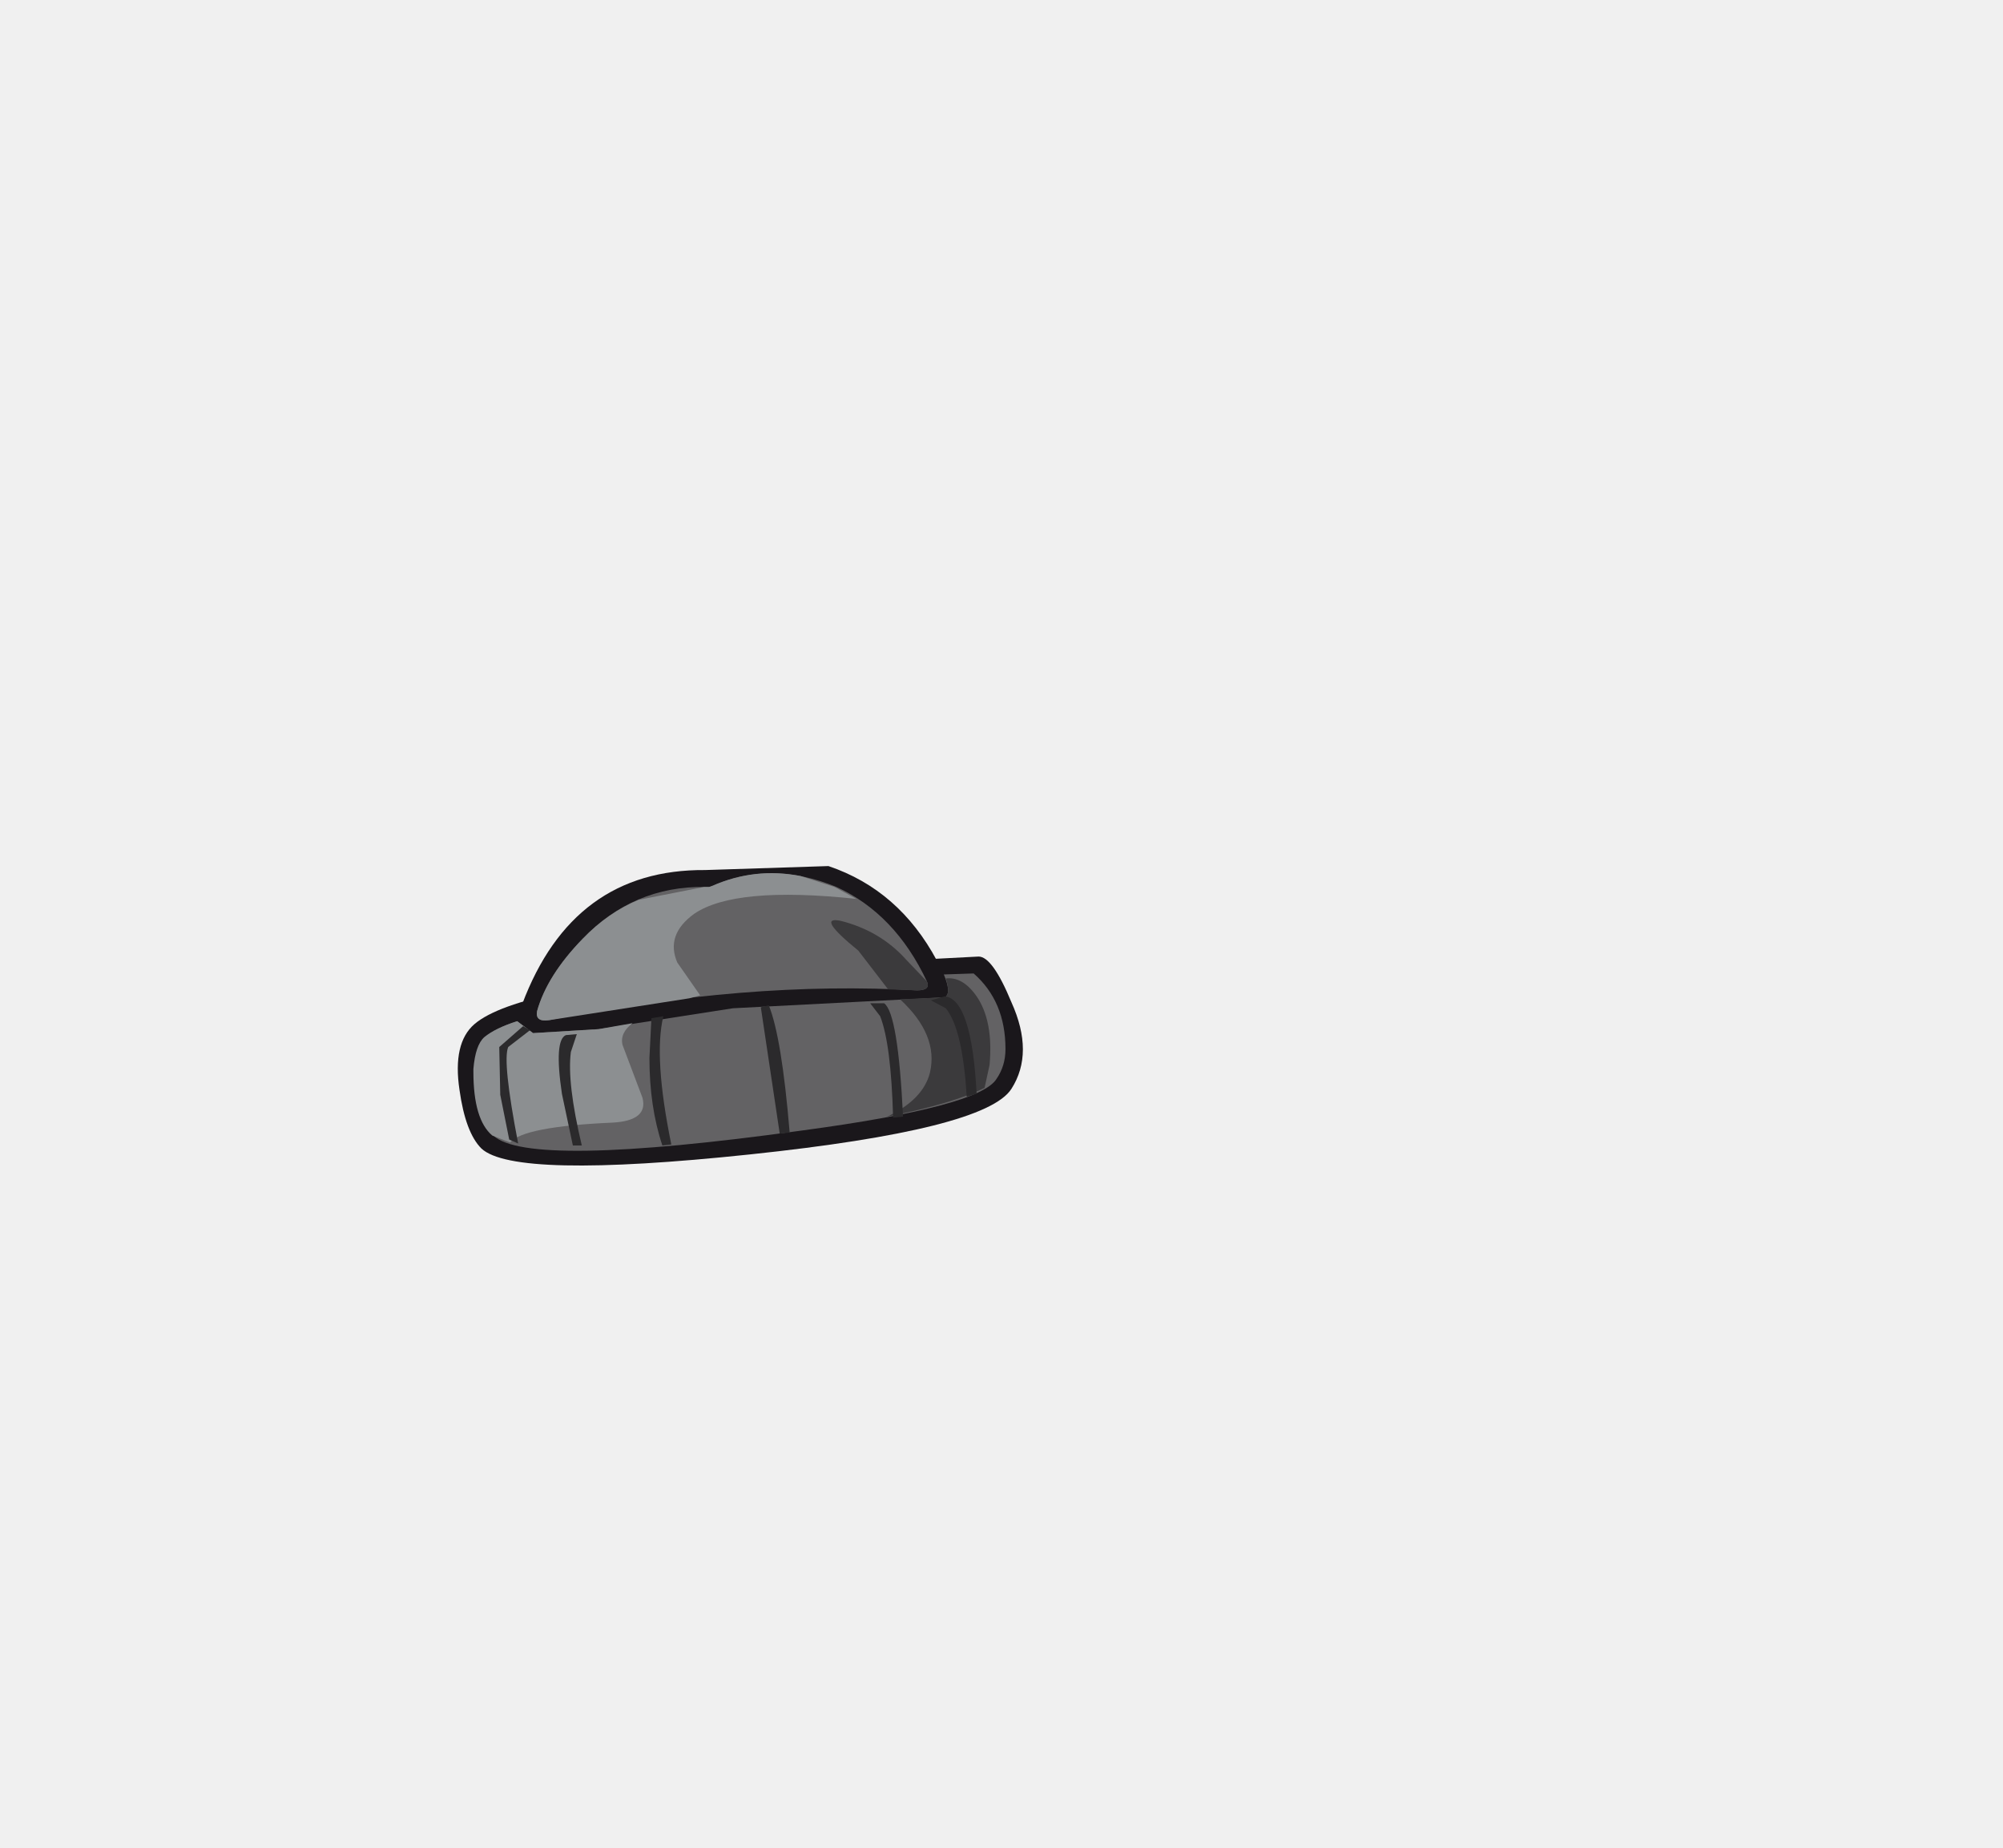
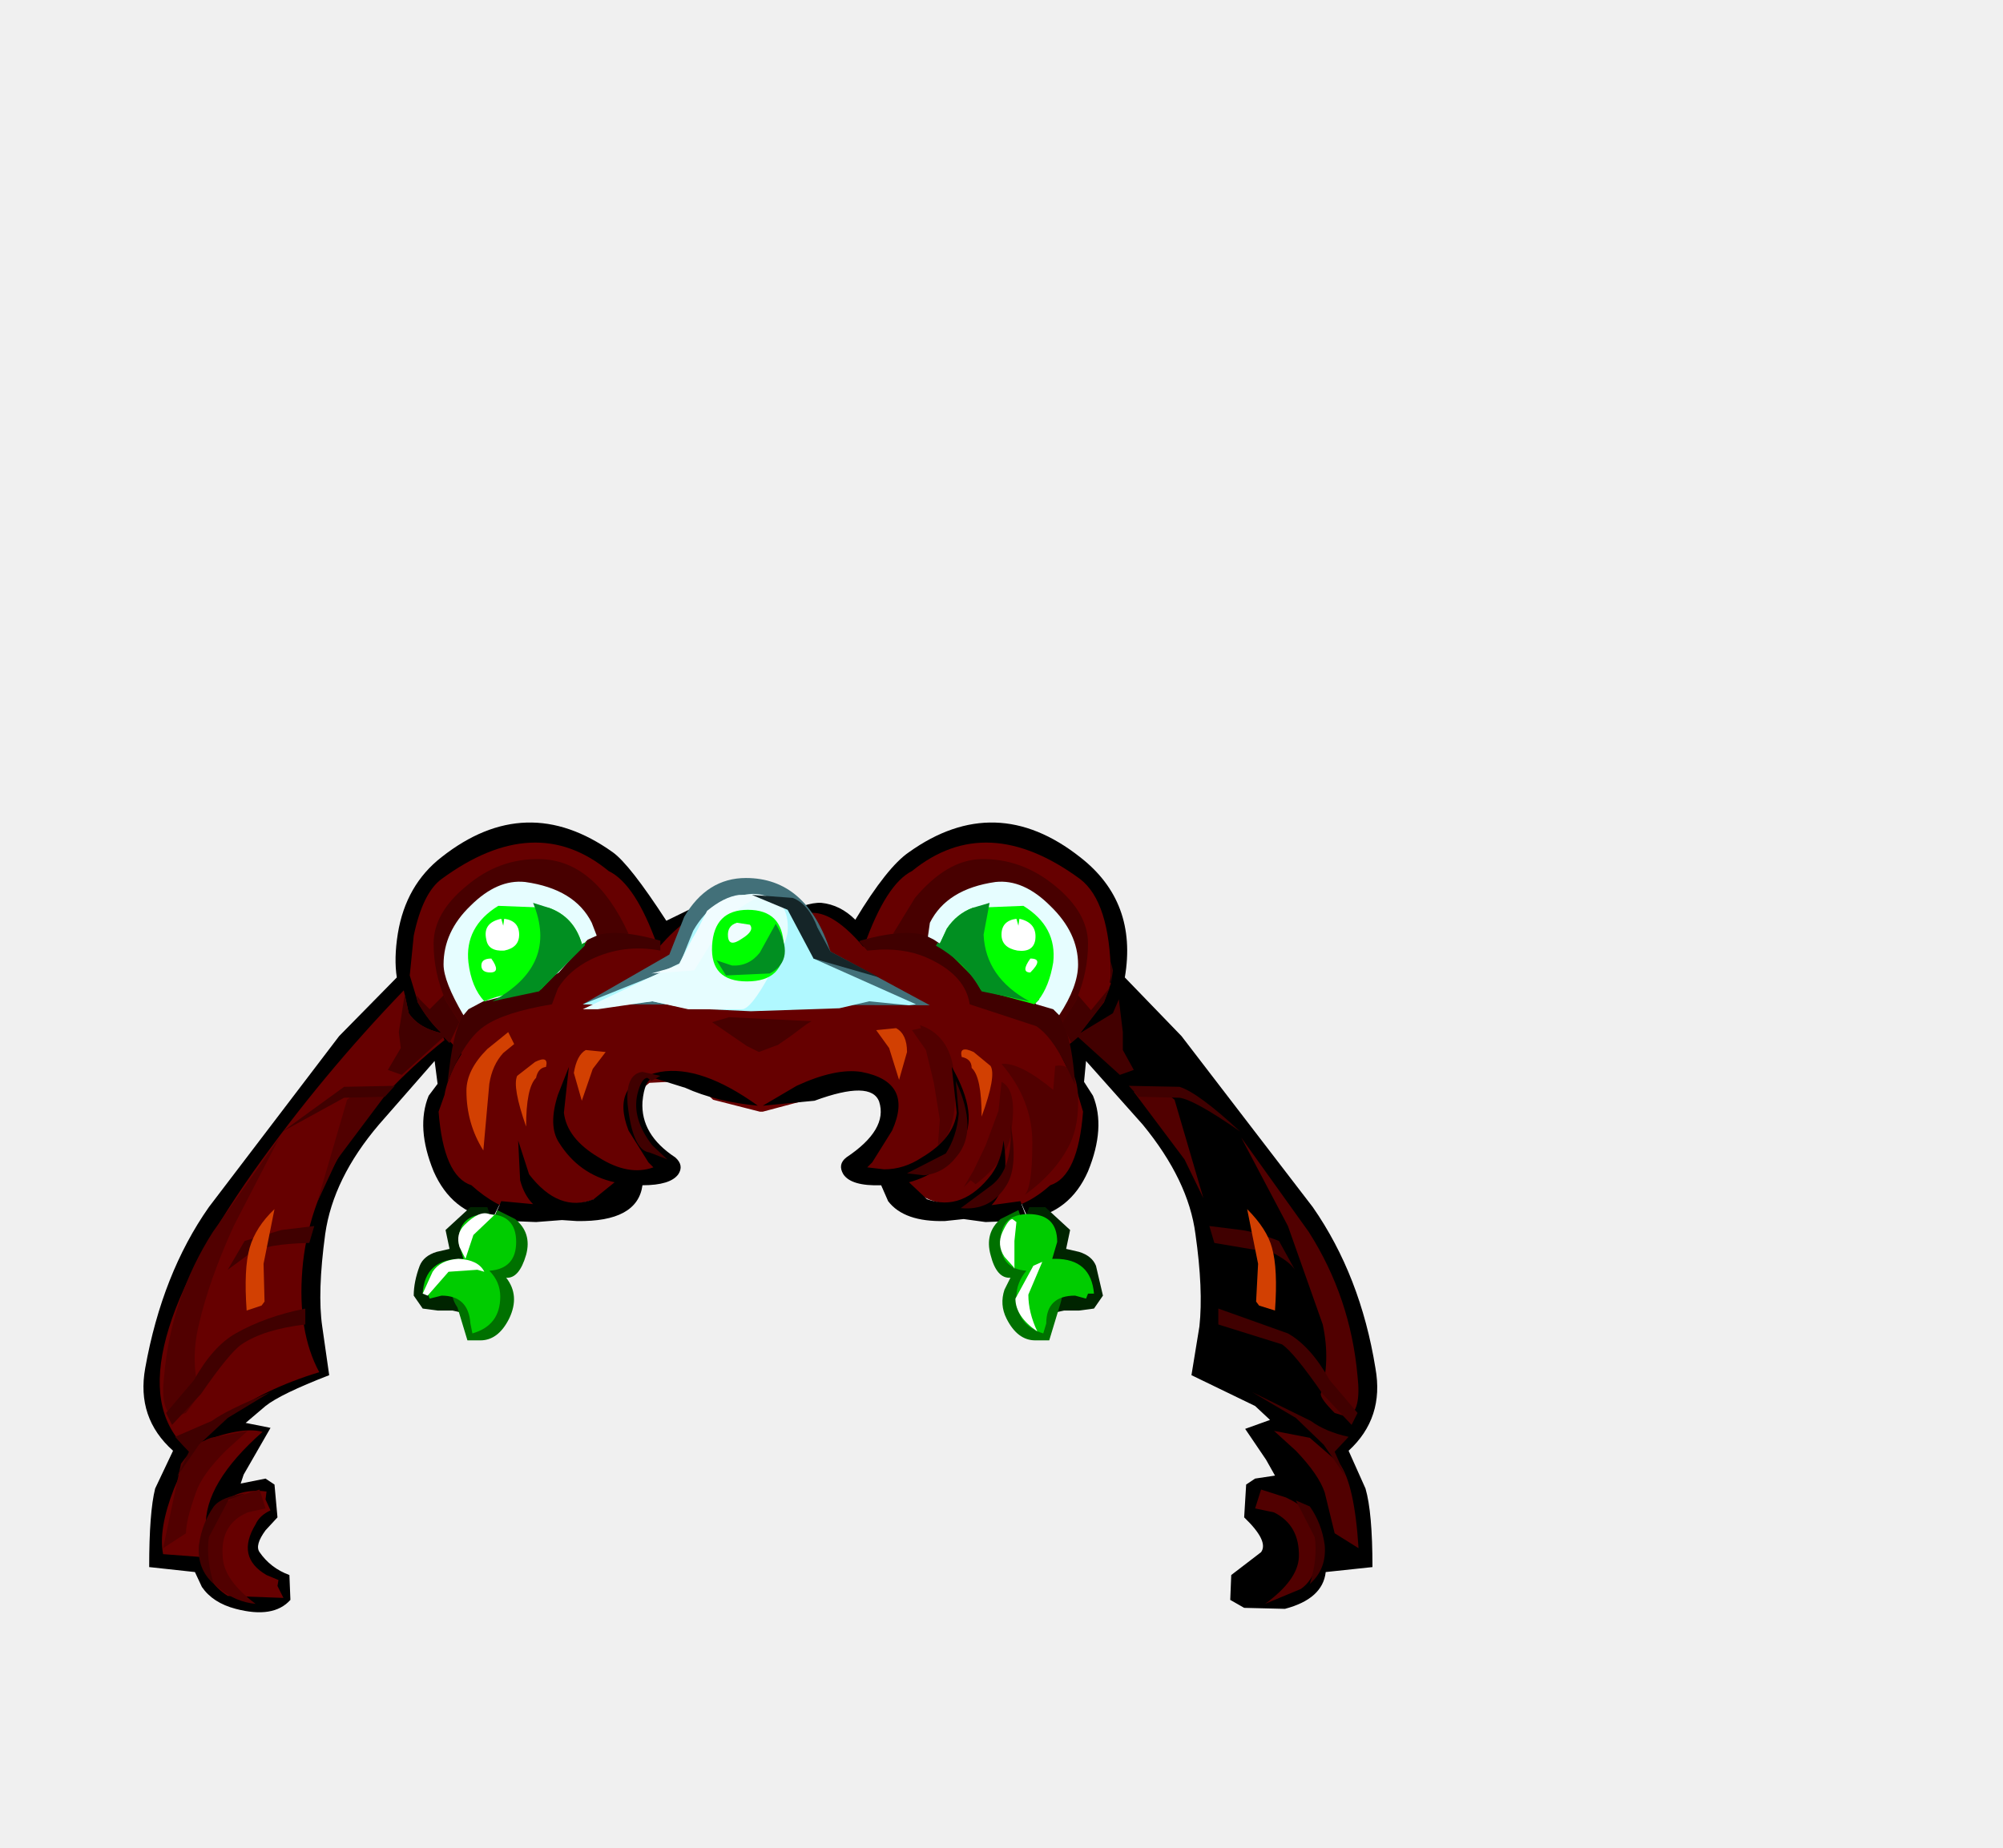
<svg xmlns="http://www.w3.org/2000/svg" xmlns:xlink="http://www.w3.org/1999/xlink" height="92.9" width="100.7">
  <g transform="translate(38.65 49.75)">
-     <use height="15.05" transform="translate(-15.65 -6.2)" width="28.4" xlink:href="#a" />
-     <use height="13.95" transform="translate(-14.75 -5.85)" width="26.65" xlink:href="#b" />
-     <use height="13.55" transform="translate(-14.85 -5.85)" width="19.25" xlink:href="#c" />
-     <use height="9.9" transform="translate(3.15 -3.5)" width="8" xlink:href="#d" />
-     <use height="7.5" transform="translate(-13.55 .35)" width="24" xlink:href="#e" />
+     <use height="39.7" transform="translate(-31.45 -8.4)" width="62.05" xlink:href="#a" />
+     <use height="5.35" transform="translate(-17.85 10.95)" width="34.65" xlink:href="#b" />
+     <use height="38" transform="translate(-30.6 -7.4)" width="60.4" xlink:href="#c" />
+     <use height="29.1" transform="translate(-30.45 1.8)" width="60.1" xlink:href="#d" />
+     <use height="7.8" transform="translate(-13.8 3.9)" width="26.75" xlink:href="#e" />
+     <use height="6.4" transform="translate(-9.35 -5.6)" width="17.45" xlink:href="#f" />
+     <use height="5.85" transform="translate(-9.35 -4.75)" width="16.75" xlink:href="#g" />
+     <use height="5.8" transform="translate(-9.35 -4.8)" width="10.3" xlink:href="#h" />
+     <use height="9.7" transform="translate(-16.85 -6.55)" width="32.9" xlink:href="#i" />
+     <use height="6.55" transform="translate(-15.9 11.1)" width="30.65" xlink:href="#j" />
+     <use height="6" transform="translate(-17.4 11.3)" width="33.75" xlink:href="#k" />
+     <use height="5.95" transform="translate(-17.4 11.25)" width="31.15" xlink:href="#l" />
+     <use height="32.75" transform="translate(-30.3 -2.85)" width="59.9" xlink:href="#m" />
+     <use height="14.2" transform="translate(-26.3 1.95)" width="51.8" xlink:href="#n" />
+     <use height="3.95" transform="translate(-5.9 -4.75)" width="5.6" xlink:href="#o" />
+     <use height="6.7" transform="translate(-16.35 -5.4)" width="31.9" xlink:href="#p" />
+     <use height="4.95" transform="translate(-15.1 -4.2)" width="29.4" xlink:href="#q" />
+     <use height="5.7" transform="translate(-19.15 -1.4)" width="37.5" xlink:href="#r" />
+     <use height="4.95" transform="translate(-13.9 -4.35)" width="27" xlink:href="#s" />
+     <use height="2.7" transform="translate(-14.45 -3.55)" width="27.95" xlink:href="#t" />
+     <use height="4.15" transform="translate(-.85 -4.75)" width="6.4" xlink:href="#u" />
  </g>
  <defs>
-     <use height="15.05" width="28.4" xlink:href="#f" id="a" />
-     <use height="13.95" width="26.65" xlink:href="#g" id="b" />
-     <use height="13.55" width="19.25" xlink:href="#h" id="c" />
-     <use height="9.9" width="8" xlink:href="#i" id="d" />
-     <use height="7.5" width="24" xlink:href="#j" id="e" />
-     <g id="f" fill="#1a171b" fill-rule="evenodd">
-       <path d="M9.9-2.5q.85 1.6.4 1.85L-.35-.1-7.1.95l-3.3.2-.9-.8.35-.65q2.55-6.8 9.2-6.75l6.2-.2Q8-6.05 9.9-2.5" transform="translate(14.2 7.25)" />
-       <path d="M.45-2.1 12-2.7q.7 0 1.65 2.3 1.15 2.55 0 4.35Q12.35 6 .5 7.25t-13.5-.3q-.8-.8-1.1-2.95-.35-2.35.75-3.3 2.2-1.9 13.8-2.8" transform="translate(14.2 7.25)" />
+     <use height="39.7" width="62.05" xlink:href="#v" id="a" />
+     <use height="5.35" width="34.65" xlink:href="#w" id="b" />
+     <use height="38" width="60.4" xlink:href="#x" id="c" />
+     <use height="29.1" width="60.1" xlink:href="#y" id="d" />
+     <use height="7.8" width="26.75" xlink:href="#z" id="e" />
+     <use height="6.4" width="17.45" xlink:href="#A" id="f" />
+     <use height="5.85" width="16.75" xlink:href="#B" id="g" />
+     <use height="5.8" width="10.3" xlink:href="#C" id="h" />
+     <use height="9.7" width="32.9" xlink:href="#D" id="i" />
+     <use height="6.55" width="30.65" xlink:href="#E" id="j" />
+     <use height="6" width="33.75" xlink:href="#F" id="k" />
+     <use height="5.95" width="31.15" xlink:href="#G" id="l" />
+     <use height="32.75" width="59.9" xlink:href="#H" id="m" />
+     <use height="14.2" width="51.8" xlink:href="#I" id="n" />
+     <use height="3.95" width="5.6" xlink:href="#J" id="o" />
+     <use height="6.7" width="31.9" xlink:href="#K" id="p" />
+     <use height="4.95" width="29.4" xlink:href="#L" id="q" />
+     <use height="5.7" width="37.5" xlink:href="#M" id="r" />
+     <use height="4.95" width="27" xlink:href="#N" id="s" />
+     <use height="2.7" width="27.95" xlink:href="#O" id="t" />
+     <use height="4.15" width="6.4" xlink:href="#P" id="u" />
+     <path d="M47.1 1.75Q50 4 49.35 7.8l2.85 2.95 6.6 8.6q2.4 3.45 3.15 8.1.45 2.5-1.35 4.15l.85 1.9q.35 1.2.35 3.95l-2.35.25q-.15 1.35-2.05 1.85l-2.05-.05-.7-.4.05-1.25 1.5-1.15q.4-.55-.85-1.75l.1-1.65.45-.3 1-.15-.45-.8-1.05-1.55 1.25-.45-.75-.7-3.2-1.55.4-2.45q.2-1.85-.2-4.65-.35-2.7-2.65-5.5L47.4 12l-.1 1.05.45.7q.65 1.6-.25 3.8-.9 2.05-3 2.4l-.4-.9-.05-2.3.35-3.95-3.75.5-5.35-6.55-.25-.1v-.1H33.9l-4.3-.75-2.45.2-.25-.1q.45.85-.1.85l-5.4 6.55-3.7-.5.35 3.95-.05 2.3-.45.9q-2.05-.35-2.95-2.4-.9-2.2-.25-3.8l.45-.6-.15-1.15-2.8 3.2q-2.3 2.7-2.7 5.5-.4 2.95-.15 4.65l.35 2.45q-2.45.95-3.2 1.55l-1 .85 1.25.25-1.35 2.35-.15.45L6.15 33l.45.3.15 1.65-.6.65q-.55.75-.3 1.1.55.8 1.5 1.15l.05 1.25q-.85.95-2.75.45-1.15-.3-1.7-1.1l-.35-.75-2.3-.25q0-2.75.3-3.95l.9-1.9Q-.35 29.95.1 27.45q.85-4.75 3.2-8.1l6.55-8.6 2.9-2.95q-.15-.95.05-2.2.4-2.45 2.2-3.85 4.25-3.35 8.6-.25.85.6 2.7 3.45L28.25 4q1.1 0 2.4 1.65l1.25-.85q1.4-.8 2.2-.75.95.1 1.7.85 1.6-2.65 2.7-3.4 4.35-3.1 8.6.25" fill-rule="evenodd" id="v" />
+     <path d="m34.3 2.95.35 1.5-.45.65-.75.1h-.75l-.7.15-.55-2.2L30.7 2l-.15-1 .4-1h.8L33 1.15l-.2.95.65.15q.65.2.85.7M2.85 0h.85l.35 1-.1 1-.75 1.15-.6 2.2-.65-.15H1.2l-.75-.1L0 4.45q0-.7.3-1.5.2-.5.85-.7l.65-.15-.2-.95L2.85 0" fill="#002400" fill-rule="evenodd" id="w" />
+     <path d="m45.5 11.15.5 1.05.4 1.35q-.25 3.25-1.65 3.7-1.55 1.4-3.45 1.3l-1.6-.35q-1.05-.05-1.85-.75l-.55-.65-1.95-.2-.4-.4q1.2-.6 1.55-2 .35-1.05-.15-1.7l-.55-.45-1.95-.05-1.3.95-2.25.6h-.15l-2.35-.6q-.55-.55-1.25-.95l-1.95.1-.55.45q-.5.6-.15 1.65l.3.8q.45.85 1.25 1.2-.3.85-2.4.6-.65 1.3-2.35 1.4-2.55 1.3-5.05-.95-1.4-.45-1.65-3.7l.3-.85q.1-.65.55-1.55l.3-.5-1-1.1v.05l.15.35q-6.65 5.3-7.15 11.55-.25 3.1.85 5.15-2.8.85-4.75 2.3l-1.4 1.3q2.2-.9 3.3-.6-2.95 2.6-2.85 4.8l.2-.45q.95-1.6 2.85-1.35l-.05.4.25.55q-.55.25-.75.7-1 1.65.55 2.55l.6.25-.05.3.3.6-2.8-.1q-1.1-.7-1.25-1.95l-2-.15q-.25-1.25.55-3.3l.8-1.85q-4.2-3.6 3.2-14.1 3.45-4.85 7.55-9.1l.25 1.15q.5.75 1.65 1-.65-.6-1.2-1.55l-.05-.2-.35-1.15.2-2q.45-2.15 1.4-2.85 4.7-3.45 8.4-.4Q23.9 2.1 25 5.2l.1.05q1.5-1.7 2.45-1.7 1.7 0 2.5.8v2.3l.2.05.05-.05v-2.3q.95-.8 2.5-.8 1.1 0 2.55 1.7l.05-.05q1.1-3.1 2.4-3.75 3.75-3.05 8.45.4Q47.75 3 47.8 6.7l-.05.35.05.05-.35.95-1.2 1.55.05-.05-1.05 1.1.25.5m.75-1.55-.15.35q6.65 5.3 7.1 11.55.25 3.1-.85 5.15 4.55 1.35 6.15 3.6l-3.3-.6q2.9 2.5 2.9 4.8l-.25-.45q-.95-1.6-2.8-1.35l.05.4-.25.55.75.7q1 1.65-.55 2.55l-.6.25.05.3-.35.6 2.8-.1q1.05-.65 1.3-1.95l2-.15q.25-1.25-.5-3.3l-.85-1.85q4.15-3.6-3.2-14.1-2.3-3.3-5.5-6.85l-1.9-2.1-.4 1-1.65 1 1.65-1 .4-1 1.9 2.1q3.2 3.55 5.5 6.85 7.35 10.5 3.2 14.1l.85 1.85q.75 2.05.5 3.3l-2 .15q-.25 1.3-1.3 1.95l-2.8.1.35-.6-.05-.3.6-.25q1.55-.9.55-2.55l-.75-.7.25-.55-.05-.4q1.85-.25 2.8 1.35l.25.45q0-2.3-2.9-4.8l3.3.6q-1.6-2.25-6.15-3.6 1.1-2.05.85-5.15-.45-6.25-7.1-11.55l.15-.35" fill="#600" fill-rule="evenodd" id="x" />
+     <path d="m52.3 8.7-.95-1.95-2.55-3.4 1.5-.05.55.45L52.3 8.7m4.25 1.4L54.2 5.65l3.4 4.75q2.1 3.3 2.45 7.25.2 1.75-.5 2.05l-.65-.2q-.7-.7-.7-.95.5-1.65.1-3.5l-1.75-4.95M45.6 5.95q-.7 1.45-2.3 2.6.4-.35.4-2.65 0-2.15-1.55-3.95.9-.1 2.6 1.3l.1-1.2q1.05-.2 1.15 1.5.05 1.45-.4 2.4m-3.45-3.1q.8.4.5 2.4-.1 1.45-1.8 2.75l-.25-.2-.35.35.5-.85.6-1.25L42 4.3l.15-1.45m13.05 20.5 1.25.4q1.3.6 1.5 1.5.4 2.3-.75 3.1l-1.8.75q1.65-1.2 1.7-2.35.05-1.6-1.25-2.25l-.95-.2.3-.95m.65-2.95 1.8.35 1.5 1.3q.75 1.05.95 4.25l-1.2-.75-.5-2.05q-.3-.9-1.45-2.1l-1.1-1M38.1.15 38.05 0q1.65.55 1.75 2.8.15 2.6-.85 3.25l.1-1.3-.3-1.85-.4-1.65-.7-1 .45-.1M5.85 5.65l-2.3 4.45Q2.3 12.85 1.8 15.05q-.45 1.85.05 3.5l-.7.95-.6.2q-.7-.3-.5-2.05Q.4 13.7 2.5 10.4l3.35-4.75m1.9 3.25 1.5-5.15.55-.45 1.5.05-2.55 3.4-1 2.15M3.6 23.75l1.25-.4.3.95-.9.2q-1.4.6-1.25 2.25.05 1.15 1.65 2.35-1-.1-1.8-.75-1.15-.9-.7-3.1.2-.9 1.45-1.5m-1.2-3 1.85-.35-1.1 1q-1.2 1.2-1.5 2.1-.5 1.4-.5 2.05L0 26.3l.9-4.25q.75-1.05 1.5-1.3" fill="#510000" fill-rule="evenodd" id="y" />
+     <path d="m20.85 5.8.9.85q1.8.65 3.25-1.25.5-.7.6-1.7.35 2.25-.6 3.25l1.45-.2.3.8-.15.1-.65.1-1.25.05-1.1-.15-.95.1q-2.05.05-2.85-1l-.35-.8q-1.5.05-1.9-.55-.3-.5.15-.85 2.1-1.4 1.65-2.8-.4-1.1-3.25-.05l-2.6.25 1.7-1q1.95-.9 3.25-.7Q21.1.75 20 3.2l-1 1.6-.25.25.85.1q1 0 1.9-.6 1.6-.95 1.75-2.25L23 0q1.4 2.45.5 3.8-.95 1.55-2.65 2M9.6 1.05 8 .55q-.45.1-.55 1.2-.1 1.65 1.65 2.8.45.4.15.85-.4.55-1.8.55-.25 1.85-3.3 1.8L3.4 7.7l-1.3.1-1.25-.05-.65-.1-.2-.1.35-.8 1.6.15q-.45-.45-.65-1.2l-.1-2 .55 1.7Q3.25 7.35 5 6.65l1.05-.85q-1.8-.4-2.8-2-.55-.85-.05-2.4L3.75 0 3.5 2.3q.15 1.3 1.75 2.25 1.5.95 2.75.5l-.25-.25-1-1.6Q5.8.75 8.35.25q2.05-.35 4.9 1.7-2.1-.2-3.65-.9" fill-rule="evenodd" id="z" />
+     <path d="m4.35 3.85.75-1.9Q6.25 0 8.2 0q3.05 0 4.25 3.7l5 2.7L0 6.35l4.35-2.5" fill="#427079" fill-rule="evenodd" id="A" />
+     <path d="m11.6 3.2 5.15 2.3-.35.05-2-.2-1.5.35-4.45.15L5.2 5.7l-1.7-.35-2.05.2L0 5.5l4.85-1.95.7-1.75Q6.6 0 8.3 0q2.7 0 3.3 3.2" fill="#b0f8ff" fill-rule="evenodd" id="B" />
+     <path d="m9.2.1.85.55q.3.45.25 1.25-.05.55-.9 2.15Q8.45 5.8 8 5.8H5.3l-1.8-.4-2.75.4H0l4.85-2.3.65-1.25Q6.3.95 7.25.4q1-.6 1.95-.3" fill="#e6fdff" fill-rule="evenodd" id="C" />
+     <path d="M31.25 1.35q1.65 1.35 1.65 2.9 0 1.45-.6 2.85l-.65 1.1-.5-.65-3.65-1q-.9-1.55-2.35-2.5l-2.05-.3 1.1-1.8Q25.8.05 27.5 0q2.05-.05 3.75 1.35m-16.4 6.6 4.15.2-.25.15-.8.6-.65.45-.15.05-.8.3-.6-.3L14 8.2l.85-.25M.6 7.1Q0 5.7 0 4.25q0-1.55 1.65-2.9Q3.3-.05 5.35 0 8.1.05 9.8 3.75l-2.05.3-2.35 2.5q-2.65.25-3.65 1l-.45.65-.7-1.1" fill="#480000" fill-rule="evenodd" id="D" />
+     <path d="M30.6 4q.15.15-.1.9L30 6.55h-.7q-.9 0-1.45-1.1-.35-.7-.1-1.45l.3-.6q-.7.05-1-1.15-.3-1.1.5-1.8l.9-.45.7 2.05L30.6 4M3.15.45q.85.7.55 1.8-.35 1.2-1 1.15.7.9.15 2.05-.55 1.1-1.45 1.1H.75L.25 4.9Q-.15 4.3.1 4l1.45-1.95.7-2.05.9.45" fill="#007100" fill-rule="evenodd" id="E" />
+     <path d="M30.45 0q1.45 0 1.45 1.4l-.25.85h.15q1.8 0 1.95 1.75h-.3l-.1.25-.55-.15q-1.45 0-1.45 1.4l-.15.5q-1.35-.4-1.35-1.85 0-.7.5-1.3-1.3-.1-1.3-1.45 0-1.4 1.4-1.4M4.7 1.4q0 1.35-1.35 1.45.55.55.55 1.3Q3.9 5.6 2.5 6l-.1-.5Q2.3 4.1.95 4.1l-.6.15L.25 4H0q.1-1.75 1.95-1.75h.1L1.8 1.4Q1.8 0 3.25 0T4.7 1.4" fill="#0c0" fill-rule="evenodd" id="F" />
+     <path d="m31.15 2.45-.7 1.65q0 .9.45 1.85-1.1-.75-1.1-1.65l.9-1.65.45-.2m-1.9-.25q-.4-.6-.1-1.25.3-.65.5-.65l.2.15-.1.95v1.4l-.05-.1-.45-.5M3.6.1l-1.05 1-.4 1.2-.3-.6q-.2-.65.25-1.1.75-.75 1.25-.55L3.6.1m-.5 2.85-.35-.1-1.45.1-1.05 1.2-.25-.1.5-1.1q.4-.6 1.3-.65 1 .05 1.3.65" fill="#fff" fill-rule="evenodd" id="G" />
+     <path d="M37 4.65q0-2-.5-2.45 0-.45-.5-.55-.15-.6.6-.25l.85.7q.3.5-.45 2.55m14.75 9.75-.8-.25-.15-.2.1-1.9-.55-2.75q1 1 1.25 1.95.3 1.05.15 3.15M31.7.3l1-.1q.55.3.55 1.2l-.4 1.4-.5-1.6-.65-.9M18.1 1.4l-.65.85-.55 1.6-.4-1.4q.15-.9.6-1.15l1 .1m-3.55.5q.7-.35.55.25-.4.05-.5.55-.5.5-.5 2.45-.7-2-.45-2.55l.9-.7M13.5 1l-.55.45q-.55.6-.7 1.55l-.3 3.35q-.85-1.35-.85-3 0-1.05 1.05-2.1L13.2.4l.3.6M1.45 9.3.9 12.05l.05 1.9-.15.2-.75.25q-.15-2.1.15-3.15.3-1.05 1.25-1.95" fill="#d24002" fill-rule="evenodd" transform="translate(0 -.2)" id="I" />
+     <path d="M1.4 3.55 2.8.8Q3.65.1 4.4 0h1.2Q4 .75 3.45 1.7l-1.3 2.1L0 3.95l1.4-.4" fill="#f0fcff" fill-rule="evenodd" id="J" />
+     <path d="M30.5 1.2q1.4 1.35 1.4 2.95 0 1.1-.95 2.55l-.3-.3-.85-.25-.05-.05.2-.2q-.55-.4-2.4-.5-.7-.1-1-.8L25 3l-.05.1-.3-.2-.3-.15.1-.7Q25.3.35 27.75 0q1.4-.15 2.75 1.2m-4.55 1.3.1.05-.1-.15v.1M7.15 3 5.8 4.55l-1.4.85-2.35.6H2l-.75.4-.25.3Q0 5 0 4.15 0 2.5 1.35 1.2 2.7-.15 4.1 0q2.5.35 3.35 2.05l.25.65-.45.2-.1.1" fill="#e6fdff" fill-rule="evenodd" id="K" />
+     <path d="M29.4 3.1q-.2 1.2-.75 1.9l-.2.2-.35-.1-1.5-.4-.85-.25-.35-.6-1.7-1.7.35-.75q.5-.75 1.3-1.05l2.55-.1q1.7 1.05 1.5 2.85M.8 5.05Q.15 4.35 0 3.1-.2 1.3 1.5.25l2.55.1Q5.3.8 5.7 2.15l-.05.05.3-.15-2.3 2.4q-1.8.15-2.85.6M14.05.45q1.75 0 1.8 1.8.05 1.8-1.85 1.8-1.85 0-1.75-1.8.1-1.8 1.8-1.8" fill="#0f0" fill-rule="evenodd" transform="translate(0 -.25)" id="L" />
+     <path d="m36.75 1.9.2 1.65v.9l.55 1-.7.25-2.1-1.9-.35.3-.45-1 .7-1.15.1-.25.65.75.95-1.15-.3.75-1.2 1.55 1.65-1 .3-.7m-.3-1.45-.1.7V0l.1.45M2.9 1.95l.7 1.1-.5 1.05-.3-.3L.7 5.7 0 5.45l.65-1.1-.1-.8.3-1.9.2.95q.5.75 1.65 1-.65-.6-1.2-1.55l-.05-.35.15.2.5.5.7-.7.1.25" fill="#420000" fill-rule="evenodd" id="M" />
+     <path d="m22.5 2.05.35-.75q.5-.75 1.3-1.05L25 0l-.3 1.6q.1 2.15 2.3 3.35l-2.4-.5q-.8-1.45-2.3-2.3l.1-.15.1.05m-8.25-1q1.05 1.8-.3 2.5l-2.2.1-.5-.8.05.05.75.25q.85.05 1.4-.65l.8-1.45M0 4.95Q3.35 3.15 2.05 0l.8.25Q4.1.7 4.5 2.05l-.05.05.2-.1v.15l-2.3 2.3-2.35.5" fill="#018f21" fill-rule="evenodd" id="N" />
+     <path d="m0 0 2.05.15q.8.3 1.25 1.5l.65 1.2 2.45 1.3-3.3-.95L1.8.75 0 0" fill="#152528" fill-rule="evenodd" id="P" />
+     <path d="m31.55 7.65-.5-1.05q-.7-1.4-1.45-1.9l-3.35-1.1q-.2-1.4-1.95-2.25-1.1-.55-2.55-.5L21.1.9l-.4-.45.05-.05q2.7-.75 3.7-.05 1.45.95 2.35 2.5l3.65 1q.9.7 1.1 3.8m-6.5 3.45q.55-.85.65-2l-.15-1.65q1.15 2.5.05 3.8-.65.85-1.65.95l-.85-.1 1.95-1m-14.75-.4.75.7-.9-.35q-.85-.1-1.1-2.45-.1-1.5.75-1.6l.9.2-.45.25-.2-.15q-.3 0-.5.8-.3 1.25.75 2.6m15.5 3.15 1.55-1.15q1.1-.85.95-3.1.4 2.15-.2 3.1-.8 1.3-2.3 1.15M10.7.9q-1.85-.35-3.5.45-1.1.55-1.65 1.45l-.3.8q-2.4.4-3.4 1.1Q1.1 5.2.4 6.6l-.4.9.15-1.15q.3-2.05.9-2.5 1-.75 3.65-1L7.05.35q1-.7 3.65.05v.5m31.1 14.6.8 1.45q-.25-.4-1.1-.85l-2.95-.5-.25-.85 1.6.2q.75.1 1.9.55m2.55 7 1.4 1.65-.3.6L44 23.2q-1.45-2.1-2.05-2.5l-3.2-1v-.8l3.5 1.25q1.15.65 2.1 2.35m-.75 7.9-.95-1.85.7.3q.6.85.75 1.95.1 1.2-.75 1.95.4-1.25.25-2.35m1.55-3.05-1.1-1.6-1.4-1.35-2.2-1.3 2.95 1.45q.75.55 1.9.8l-.7.75.55 1.25M34.25 7.7l2.55.05q.95.3 3.05 2.25-2.3-1.6-3.05-1.7l-2.05-.05-.5-.55m-47 14.8q.95-1.7 2.1-2.35 1.5-.85 3.5-1.25v.8q-2.1.25-3.2 1-.6.4-2.05 2.5l-1.45 1.55-.3-.6 1.4-1.65m10.1-14.8-.5.55-2.05.05-3.1 1.7 3.1-2.25 2.55-.05m-7.55 7.8 1.85-.55 1.65-.2-.25.85q-2.15.05-2.95.5l-1.15.85.85-1.45m-.85 8.9-1.45 1.35-1.1 1.6.6-1.25-.7-.75 1.85-.8q.75-.55 2.95-1.45l-2.15 1.3m-.95 6q-.15 1.1.25 2.35-.85-.75-.75-1.95.15-1.1.75-1.95.4-.5 1.6-.65l-.8.3H-11l-1 1.9" transform="translate(14.15)" id="H" fill="#400000" fill-rule="evenodd" />
+     <g id="O" fill-rule="evenodd">
+       <path d="m26.9 0 .1.35.05-.35q.9.2.8 1.05-.1.65-.9.55-.8-.15-.8-.8 0-.7.75-.8m.7 2.7q-.5 0 0-.7.7 0 0 .7M1 0l.1.35.05-.35q.75.1.75.8 0 .65-.75.8-.8.05-.9-.55Q.05.2 1 0M.5 2q.5.7-.05.7Q0 2.7 0 2.35T.5 2" fill="#fff" />
+       <path d="M13.5.3q.25.3-.4.7-.65.45-.7-.1-.05-.55.45-.7l.65.1" fill="#f0fcff" />
    </g>
-     <g id="g" fill="#636264" fill-rule="evenodd">
-       <path d="m10.2-1.45 1.5-.05q1.6 1.4 1.6 3.8 0 .85-.45 1.5-.85 1.4-9.8 2.6-13.75 1.9-15.5.25-.9-.75-.9-3.2V3.3q0-1.2.5-1.6.5-.45 1.6-.8l.8.6 3.3-.2L-.4.25 10.25-.3q.35-.2-.05-1.15" transform="translate(13.35 6.55)" />
-       <path d="M9.35-1.1q.2.45-.5.45Q.3-1.15-9.65.85q-.7.1-.6-.45.5-1.8 2.3-3.65Q-5.4-5.9-1.8-5.85h.2l.15-.05q2.95-1.3 6.25.05Q7.75-4.5 9.35-1.1" transform="translate(13.35 6.55)" />
-     </g>
-     <g id="i" fill="#3b3a3c" fill-rule="evenodd">
-       <path d="M1.7-1.05Q2-1.2 1.75-2q.85-.1 1.55.9.85 1.25.65 3.45L3.7 3.5q-1.6.8-4.9 1.45Q.6 4.1.95 2.75 1.4.85-.55-.95l2.25-.1" transform="translate(4 4.95)" />
-       <path d="M.8-1.85q.2.45-.5.45l-1.45-.05-1.5-1.95q-2.15-1.75-.9-1.5 2 .5 3.3 1.95L.8-1.85" transform="translate(4 4.95)" />
-     </g>
-     <path d="m-10.75-2.25.35.2-1.1.85q-.3.7.5 4.85l-.45-.2-.45-2.25-.05-2.4 1.2-1.05m2.4 1.3q-.2 1.55.55 4.7h-.45l-.55-2.6q-.4-2.7.2-2.95l.55-.05-.3.9m4.05-1.7.6-.1q-.5 2.05.4 6.45l-.45.05Q-4.4 1.8-4.4-.65l.1-2m5.5-.55.4-.1q.65 1.6 1.05 6.4l-.5.05L1.2-3.2m5.5-.2h.7q.7.5.95 5.7l-.5.05q-.1-3.7-.65-5.1l-.5-.65m3.05-.15.7-.2q1.35.15 1.6 4.9l-.5.15q-.2-3.4-1.05-4.45l-.75-.4" transform="translate(11.95 3.75)" id="j" fill="#2b2a2c" fill-rule="evenodd" />
-     <path d="m-3.35 1.1 1.7-.3q-.65.5-.5 1.1l1 2.65q.3 1.15-1.5 1.25-4.5.2-5.15 1l-.9-.35q-.95-.8-.95-3.2V3.1q.1-1.2.55-1.6.55-.45 1.65-.8l.8.6 3.3-.2M2.2-6.05l.15-.05q2.15-.95 4.45-.5l1.7.55 1.1.6q-6.1-.65-8.15.75Q0-3.65.6-2.25L1.75-.6l-.55.15-7.05 1.1q-.7.1-.6-.45.5-1.8 2.3-3.65 1.25-1.3 2.8-1.95l3.3-.65h.25" fill="#8c8f91" fill-rule="evenodd" transform="translate(9.65 6.75)" id="h" />
  </defs>
</svg>
